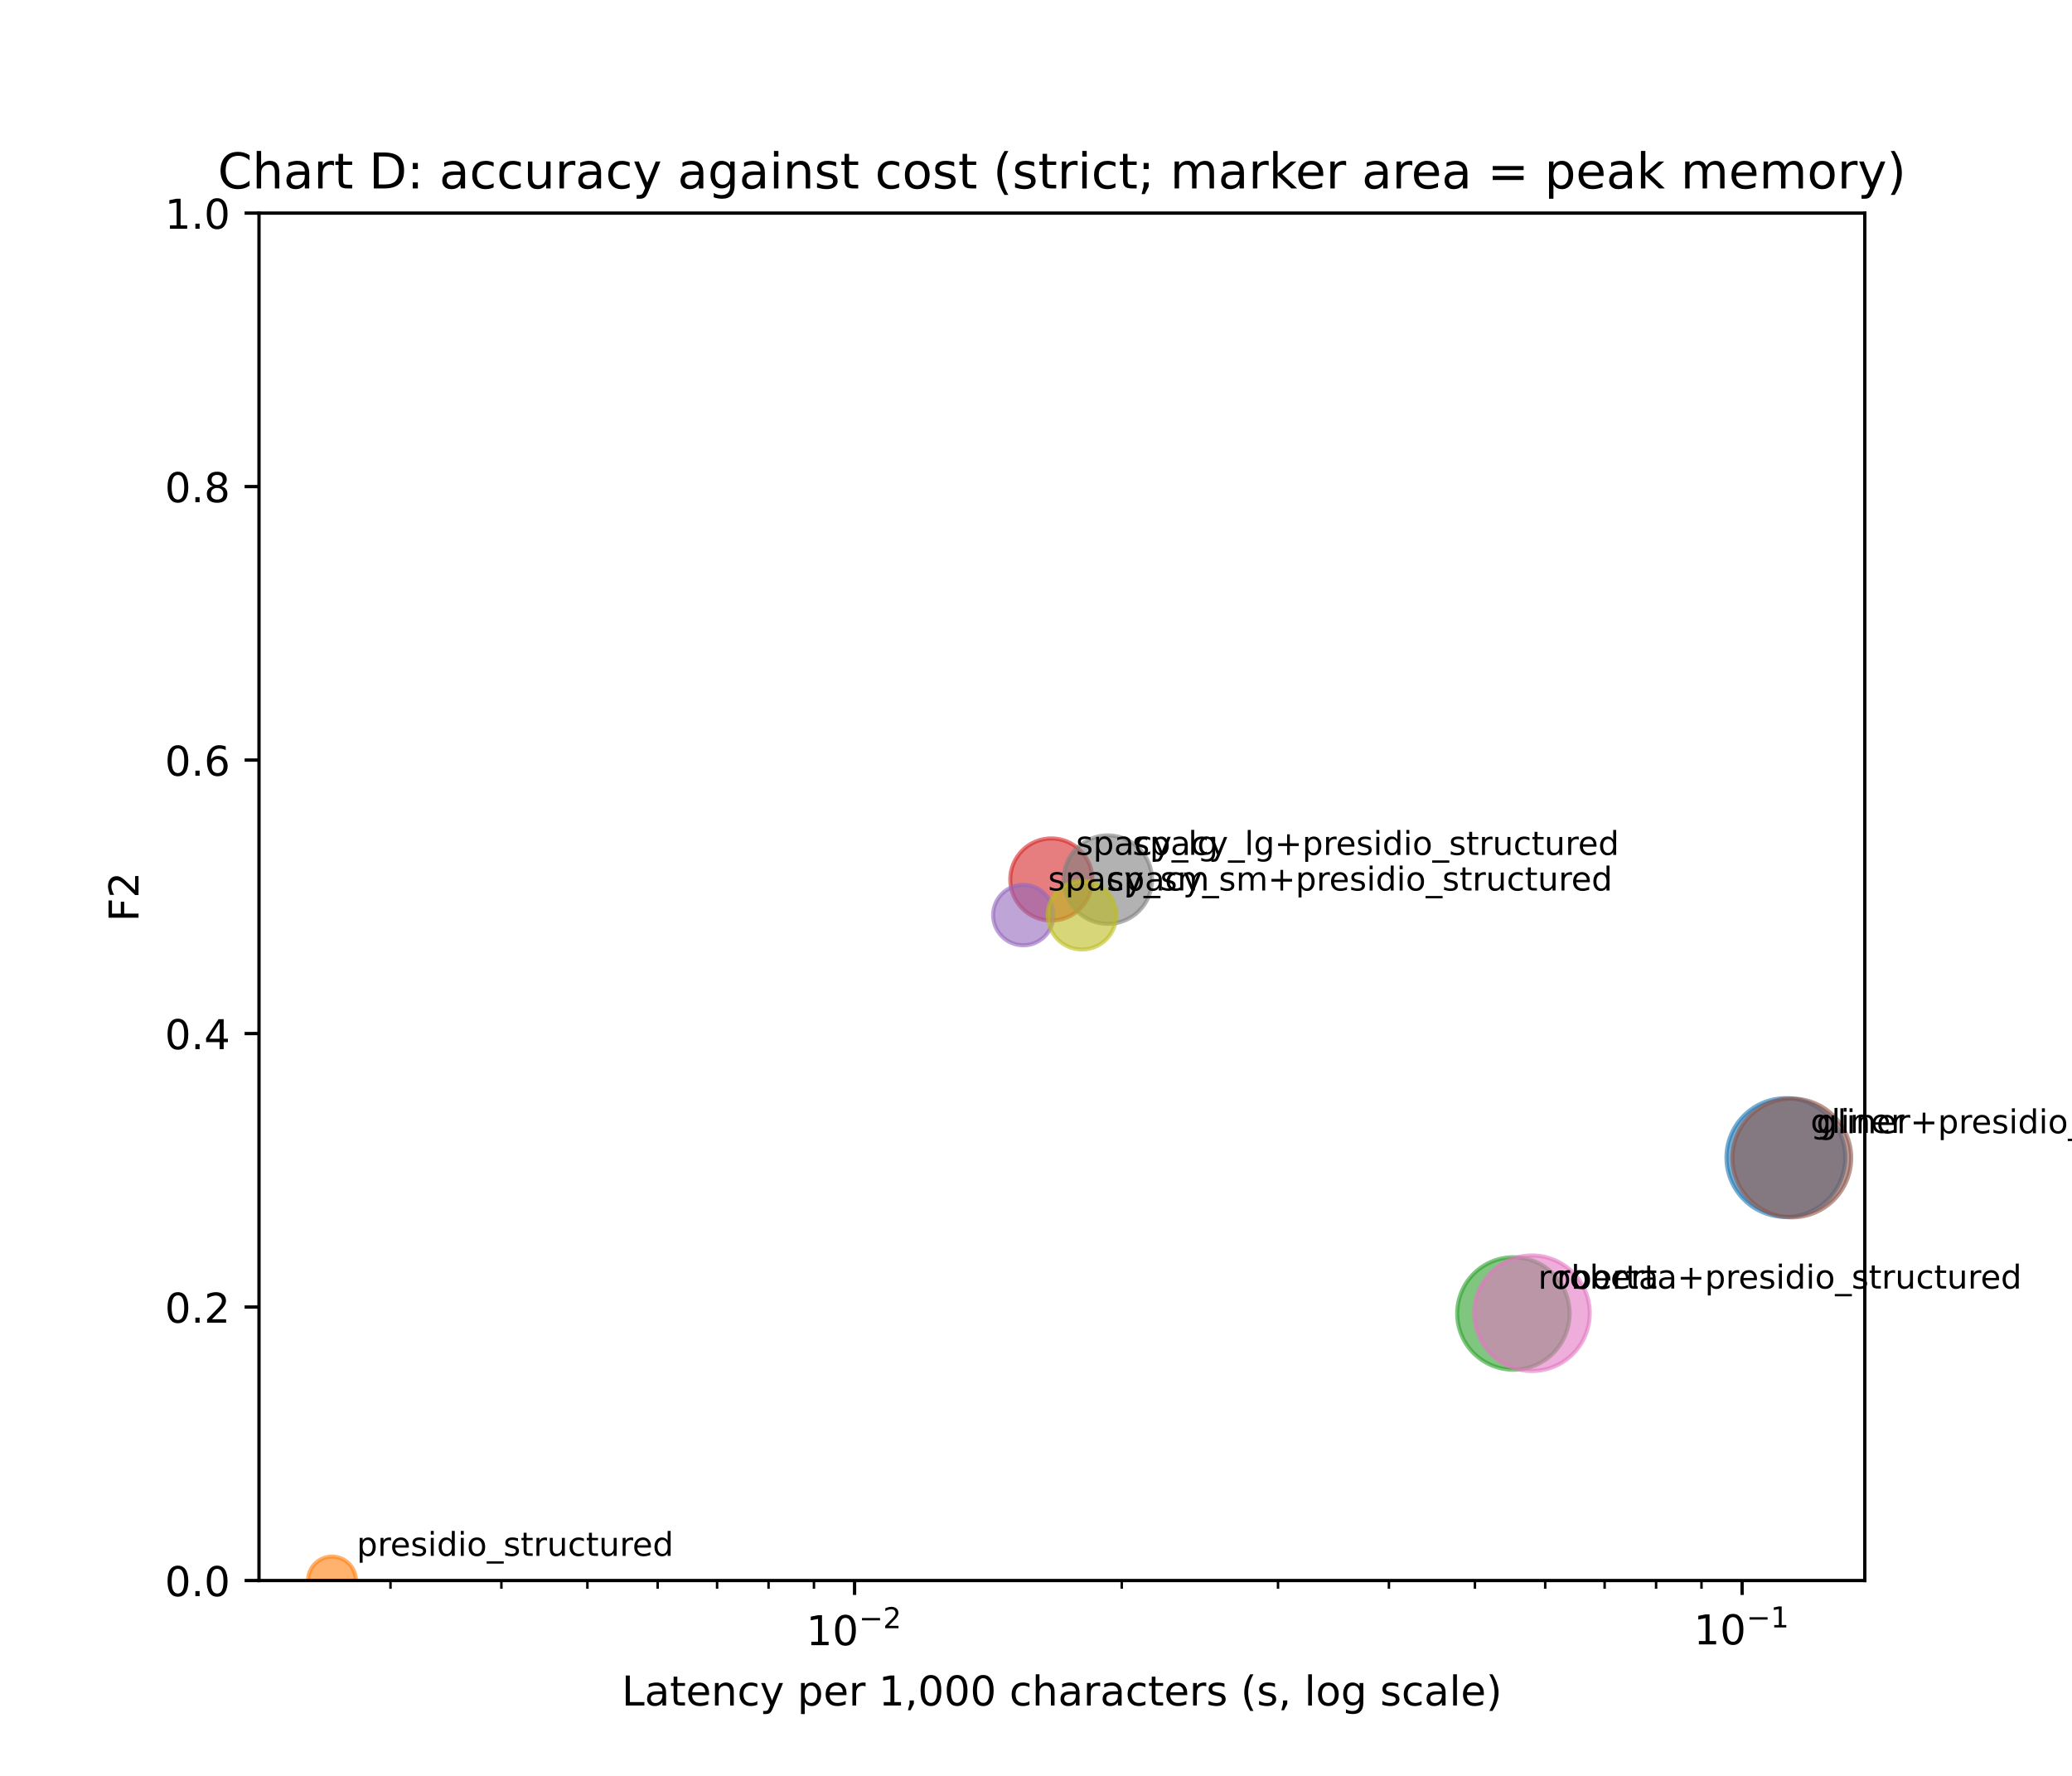
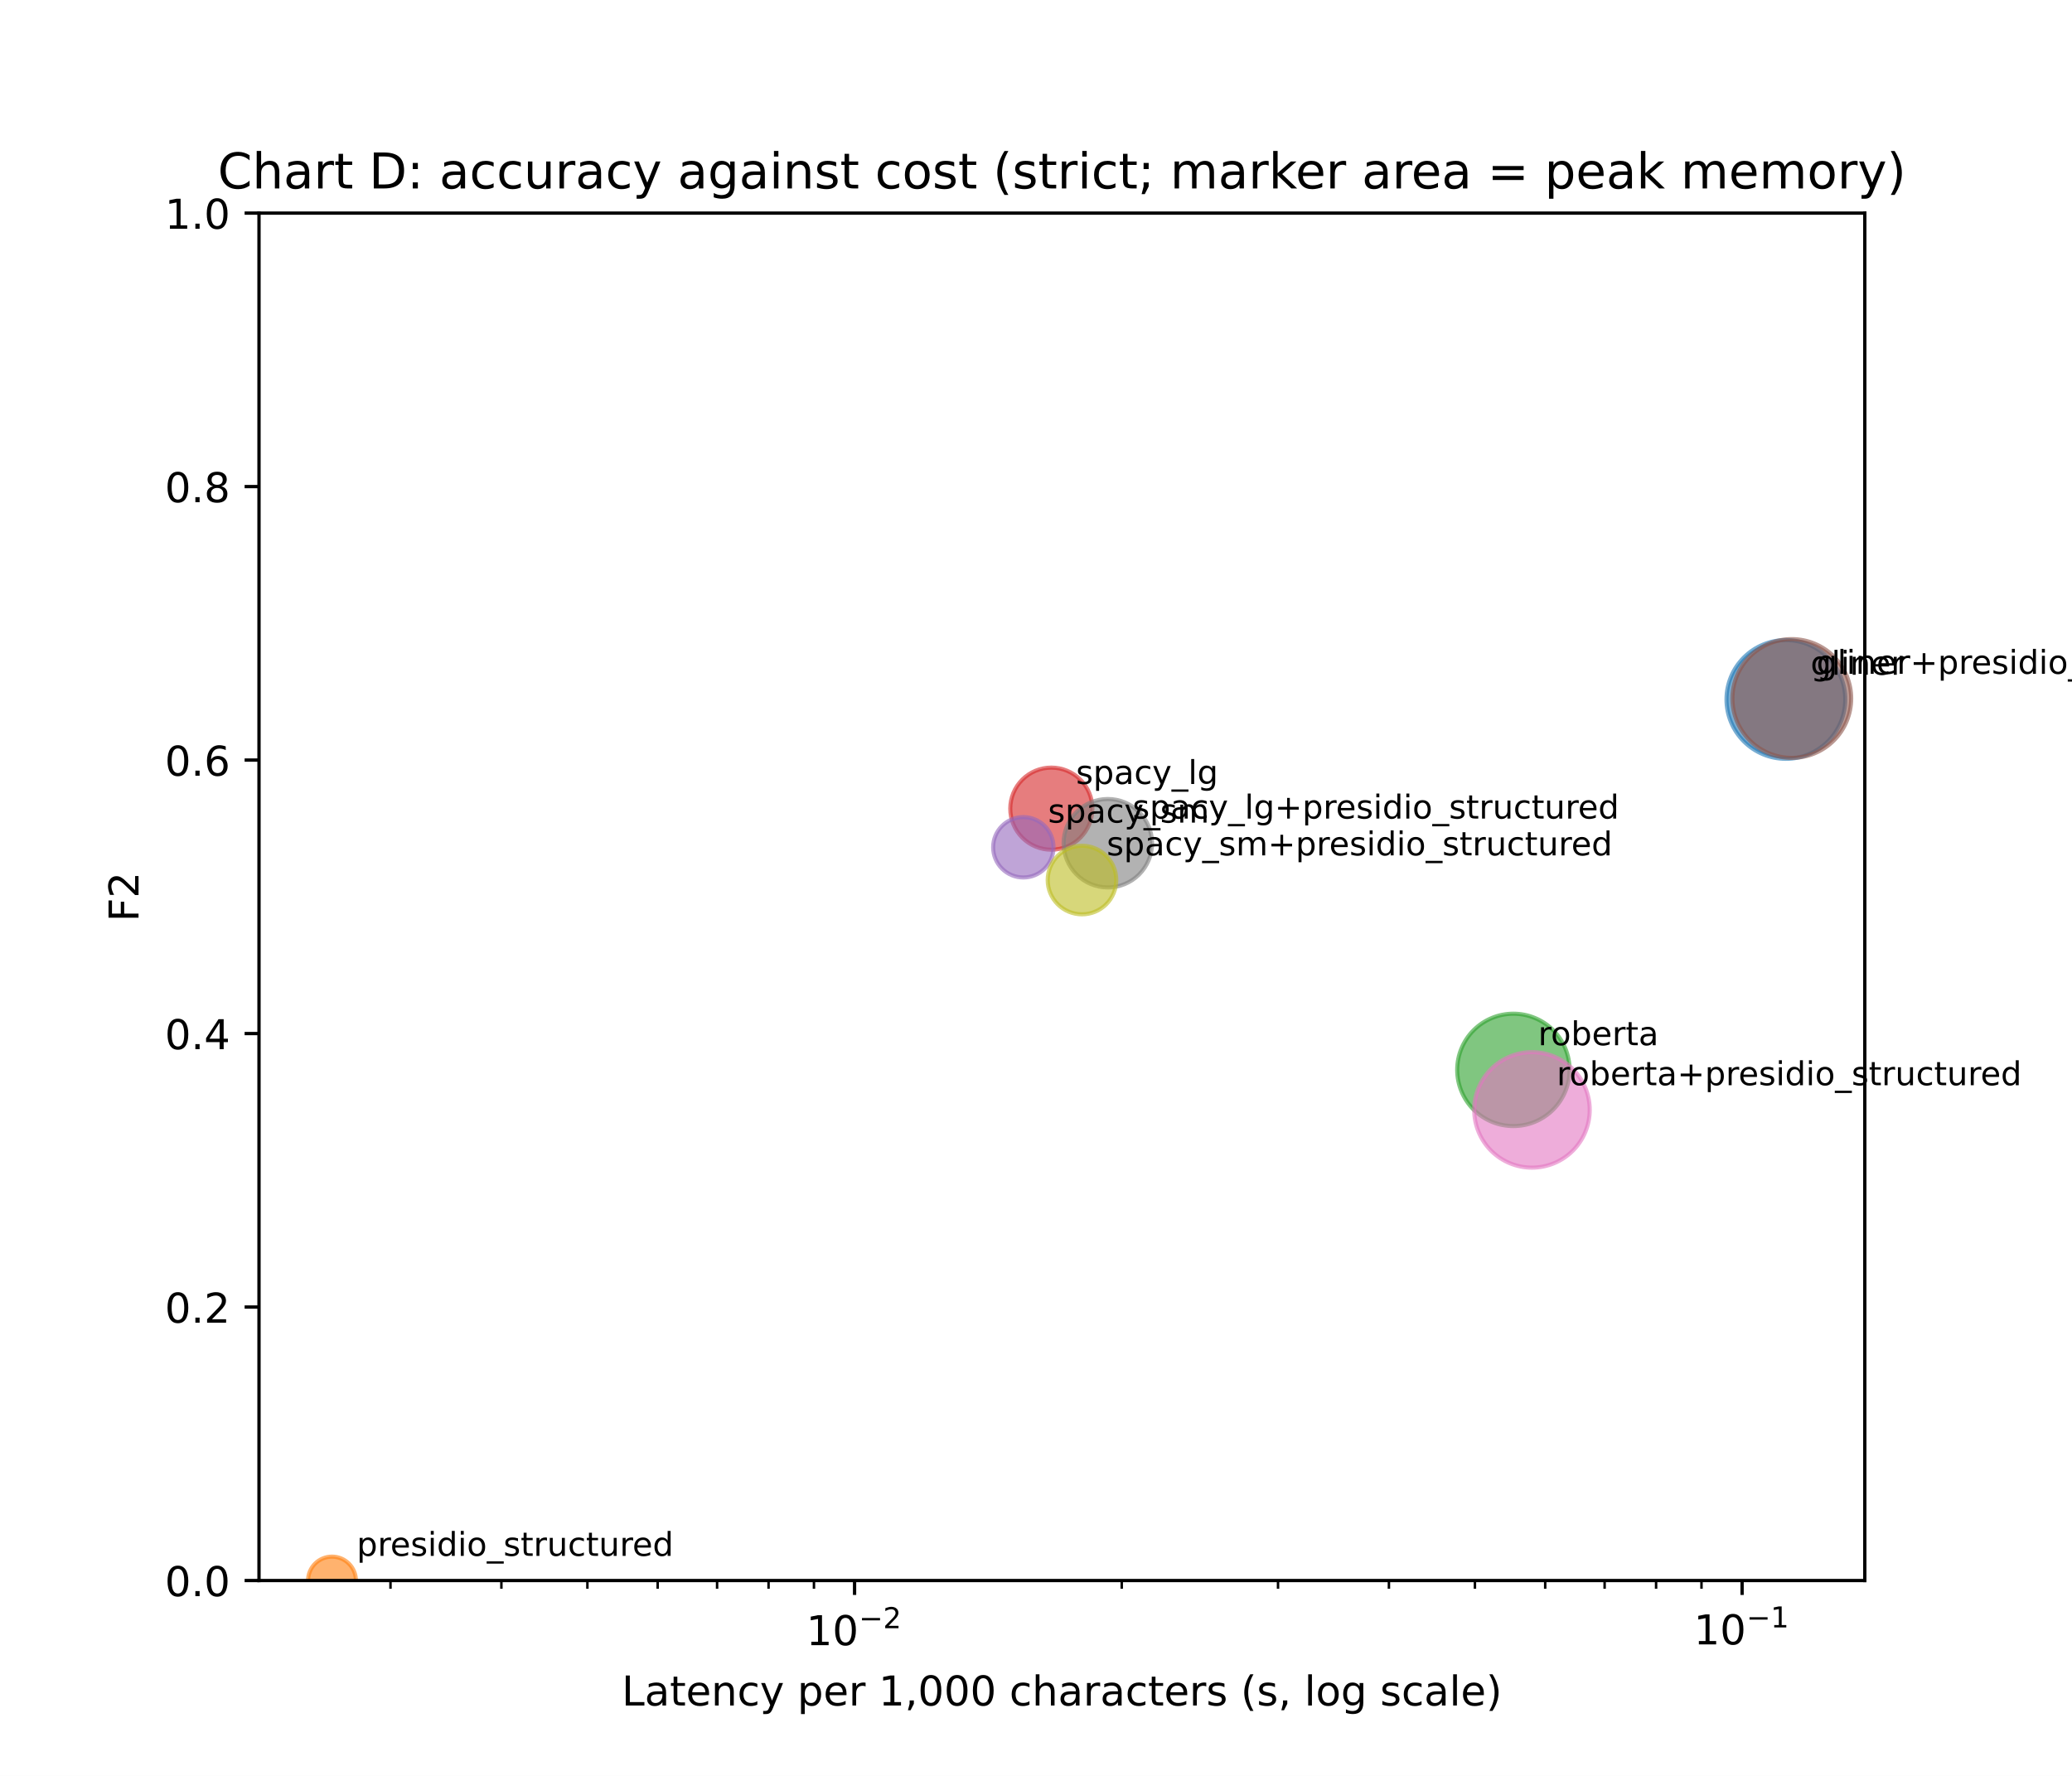
<svg xmlns="http://www.w3.org/2000/svg" xmlns:xlink="http://www.w3.org/1999/xlink" width="504pt" height="432pt" viewBox="0 0 504 432" version="1.1">
  <defs>
    <style type="text/css">*{stroke-linejoin: round; stroke-linecap: butt}</style>
  </defs>
  <g id="figure_1">
    <g id="patch_1">
      <path d="M 0 432  L 504 432  L 504 0  L 0 0  z " style="fill: #ffffff" />
    </g>
    <g id="axes_1">
      <g id="patch_2">
        <path d="M 63 384.48  L 453.6 384.48  L 453.6 51.84  L 63 51.84  z " style="fill: #ffffff" />
      </g>
      <g id="point-gliner">
        <defs>
          <path id="mf70aedfcb0" d="M 0 14.444  C 3.831 14.444 7.505 12.923 10.214 10.214  C 12.923 7.505 14.444 3.831 14.444 0  C 14.444 -3.831 12.923 -7.505 10.214 -10.214  C 7.505 -12.923 3.831 -14.444 0 -14.444  C -3.831 -14.444 -7.505 -12.923 -10.214 -10.214  C -12.923 -7.505 -14.444 -3.831 -14.444 0  C -14.444 3.831 -12.923 7.505 -10.214 10.214  C -7.505 12.923 -3.831 14.444 0 14.444  z " style="stroke: #1f77b4; stroke-opacity: 0.6" />
        </defs>
        <g clip-path="url(#pac6fc3ac9e)">
-           <use xlink:href="#mf70aedfcb0" x="434.404" y="281.587" style="fill: #1f77b4; fill-opacity: 0.6; stroke: #1f77b4; stroke-opacity: 0.6" />
+           <use xlink:href="#mf70aedfcb0" x="434.404" y="170.146" style="fill: #1f77b4; fill-opacity: 0.6; stroke: #1f77b4; stroke-opacity: 0.6" />
        </g>
      </g>
      <g id="point-presidio_structured">
        <defs>
          <path id="m5bc14bd948" d="M 0 5.817  C 1.543 5.817 3.023 5.204 4.114 4.114  C 5.204 3.023 5.817 1.543 5.817 0  C 5.817 -1.543 5.204 -3.023 4.114 -4.114  C 3.023 -5.204 1.543 -5.817 0 -5.817  C -1.543 -5.817 -3.023 -5.204 -4.114 -4.114  C -5.204 -3.023 -5.817 -1.543 -5.817 0  C -5.817 1.543 -5.204 3.023 -4.114 4.114  C -3.023 5.204 -1.543 5.817 0 5.817  z " style="stroke: #ff7f0e; stroke-opacity: 0.6" />
        </defs>
        <g clip-path="url(#pac6fc3ac9e)">
          <use xlink:href="#m5bc14bd948" x="80.755" y="384.48" style="fill: #ff7f0e; fill-opacity: 0.6; stroke: #ff7f0e; stroke-opacity: 0.6" />
        </g>
      </g>
      <g id="point-roberta">
        <defs>
          <path id="m326e65c1c3" d="M 0 13.669  C 3.625 13.669 7.102 12.229 9.666 9.666  C 12.229 7.102 13.669 3.625 13.669 0  C 13.669 -3.625 12.229 -7.102 9.666 -9.666  C 7.102 -12.229 3.625 -13.669 0 -13.669  C -3.625 -13.669 -7.102 -12.229 -9.666 -9.666  C -12.229 -7.102 -13.669 -3.625 -13.669 0  C -13.669 3.625 -12.229 7.102 -9.666 9.666  C -7.102 12.229 -3.625 13.669 0 13.669  z " style="stroke: #2ca02c; stroke-opacity: 0.6" />
        </defs>
        <g clip-path="url(#pac6fc3ac9e)">
-           <use xlink:href="#m326e65c1c3" x="368.123" y="319.515" style="fill: #2ca02c; fill-opacity: 0.6; stroke: #2ca02c; stroke-opacity: 0.6" />
+           <use xlink:href="#m326e65c1c3" x="368.123" y="260.26" style="fill: #2ca02c; fill-opacity: 0.6; stroke: #2ca02c; stroke-opacity: 0.6" />
        </g>
      </g>
      <g id="point-spacy_lg">
        <defs>
          <path id="mb04d177e28" d="M 0 9.984  C 2.648 9.984 5.187 8.932 7.06 7.06  C 8.932 5.187 9.984 2.648 9.984 0  C 9.984 -2.648 8.932 -5.187 7.06 -7.06  C 5.187 -8.932 2.648 -9.984 0 -9.984  C -2.648 -9.984 -5.187 -8.932 -7.06 -7.06  C -8.932 -5.187 -9.984 -2.648 -9.984 0  C -9.984 2.648 -8.932 5.187 -7.06 7.06  C -5.187 8.932 -2.648 9.984 0 9.984  z " style="stroke: #d62728; stroke-opacity: 0.6" />
        </defs>
        <g clip-path="url(#pac6fc3ac9e)">
-           <use xlink:href="#mb04d177e28" x="255.728" y="213.943" style="fill: #d62728; fill-opacity: 0.6; stroke: #d62728; stroke-opacity: 0.6" />
+           <use xlink:href="#mb04d177e28" x="255.728" y="196.711" style="fill: #d62728; fill-opacity: 0.6; stroke: #d62728; stroke-opacity: 0.6" />
        </g>
      </g>
      <g id="point-spacy_sm">
        <defs>
          <path id="mf48b8119c9" d="M 0 7.343  C 1.947 7.343 3.815 6.57 5.192 5.192  C 6.57 3.815 7.343 1.947 7.343 0  C 7.343 -1.947 6.57 -3.815 5.192 -5.192  C 3.815 -6.57 1.947 -7.343 0 -7.343  C -1.947 -7.343 -3.815 -6.57 -5.192 -5.192  C -6.57 -3.815 -7.343 -1.947 -7.343 0  C -7.343 1.947 -6.57 3.815 -5.192 5.192  C -3.815 6.57 -1.947 7.343 0 7.343  z " style="stroke: #9467bd; stroke-opacity: 0.6" />
        </defs>
        <g clip-path="url(#pac6fc3ac9e)">
-           <use xlink:href="#mf48b8119c9" x="248.919" y="222.605" style="fill: #9467bd; fill-opacity: 0.6; stroke: #9467bd; stroke-opacity: 0.6" />
+           <use xlink:href="#mf48b8119c9" x="248.919" y="206.111" style="fill: #9467bd; fill-opacity: 0.6; stroke: #9467bd; stroke-opacity: 0.6" />
        </g>
      </g>
      <g id="point-gliner+presidio_structured">
        <defs>
          <path id="m40a6e9c727" d="M 0 14.445  C 3.831 14.445 7.505 12.923 10.214 10.214  C 12.923 7.505 14.445 3.831 14.445 0  C 14.445 -3.831 12.923 -7.505 10.214 -10.214  C 7.505 -12.923 3.831 -14.445 0 -14.445  C -3.831 -14.445 -7.505 -12.923 -10.214 -10.214  C -12.923 -7.505 -14.445 -3.831 -14.445 0  C -14.445 3.831 -12.923 7.505 -10.214 10.214  C -7.505 12.923 -3.831 14.445 0 14.445  z " style="stroke: #8c564b; stroke-opacity: 0.6" />
        </defs>
        <g clip-path="url(#pac6fc3ac9e)">
-           <use xlink:href="#m40a6e9c727" x="435.845" y="281.679" style="fill: #8c564b; fill-opacity: 0.6; stroke: #8c564b; stroke-opacity: 0.6" />
+           <use xlink:href="#m40a6e9c727" x="435.845" y="169.916" style="fill: #8c564b; fill-opacity: 0.6; stroke: #8c564b; stroke-opacity: 0.6" />
        </g>
      </g>
      <g id="point-roberta+presidio_structured">
        <defs>
          <path id="m5df755c6ef" d="M 0 14.047  C 3.725 14.047 7.299 12.567 9.933 9.933  C 12.567 7.299 14.047 3.725 14.047 0  C 14.047 -3.725 12.567 -7.299 9.933 -9.933  C 7.299 -12.567 3.725 -14.047 0 -14.047  C -3.725 -14.047 -7.299 -12.567 -9.933 -9.933  C -12.567 -7.299 -14.047 -3.725 -14.047 0  C -14.047 3.725 -12.567 7.299 -9.933 9.933  C -7.299 12.567 -3.725 14.047 0 14.047  z " style="stroke: #e377c2; stroke-opacity: 0.6" />
        </defs>
        <g clip-path="url(#pac6fc3ac9e)">
-           <use xlink:href="#m5df755c6ef" x="372.64" y="319.453" style="fill: #e377c2; fill-opacity: 0.6; stroke: #e377c2; stroke-opacity: 0.6" />
+           <use xlink:href="#m5df755c6ef" x="372.64" y="269.992" style="fill: #e377c2; fill-opacity: 0.6; stroke: #e377c2; stroke-opacity: 0.6" />
        </g>
      </g>
      <g id="point-spacy_lg+presidio_structured">
        <defs>
          <path id="m18cd8fc8dc" d="M 0 10.755  C 2.852 10.755 5.588 9.622 7.605 7.605  C 9.622 5.588 10.755 2.852 10.755 0  C 10.755 -2.852 9.622 -5.588 7.605 -7.605  C 5.588 -9.622 2.852 -10.755 0 -10.755  C -2.852 -10.755 -5.588 -9.622 -7.605 -7.605  C -9.622 -5.588 -10.755 -2.852 -10.755 0  C -10.755 2.852 -9.622 5.588 -7.605 7.605  C -5.588 9.622 -2.852 10.755 0 10.755  z " style="stroke: #7f7f7f; stroke-opacity: 0.6" />
        </defs>
        <g clip-path="url(#pac6fc3ac9e)">
-           <use xlink:href="#m18cd8fc8dc" x="269.474" y="213.974" style="fill: #7f7f7f; fill-opacity: 0.6; stroke: #7f7f7f; stroke-opacity: 0.6" />
+           <use xlink:href="#m18cd8fc8dc" x="269.474" y="205.121" style="fill: #7f7f7f; fill-opacity: 0.6; stroke: #7f7f7f; stroke-opacity: 0.6" />
        </g>
      </g>
      <g id="point-spacy_sm+presidio_structured">
        <defs>
          <path id="m91ee217bbc" d="M 0 8.339  C 2.212 8.339 4.333 7.46 5.897 5.897  C 7.46 4.333 8.339 2.212 8.339 0  C 8.339 -2.212 7.46 -4.333 5.897 -5.897  C 4.333 -7.46 2.212 -8.339 0 -8.339  C -2.212 -8.339 -4.333 -7.46 -5.897 -5.897  C -7.46 -4.333 -8.339 -2.212 -8.339 0  C -8.339 2.212 -7.46 4.333 -5.897 5.897  C -4.333 7.46 -2.212 8.339 0 8.339  z " style="stroke: #bcbd22; stroke-opacity: 0.6" />
        </defs>
        <g clip-path="url(#pac6fc3ac9e)">
-           <use xlink:href="#m91ee217bbc" x="263.185" y="222.629" style="fill: #bcbd22; fill-opacity: 0.6; stroke: #bcbd22; stroke-opacity: 0.6" />
+           <use xlink:href="#m91ee217bbc" x="263.185" y="214.078" style="fill: #bcbd22; fill-opacity: 0.6; stroke: #bcbd22; stroke-opacity: 0.6" />
        </g>
      </g>
      <g id="matplotlib.axis_1">
        <g id="xtick_1">
          <g id="line2d_1">
            <defs>
              <path id="m53a0397a2e" d="M 0 0  L 0 3.5  " style="stroke: #000000; stroke-width: 0.8" />
            </defs>
            <g>
              <use xlink:href="#m53a0397a2e" x="207.868" y="384.48" style="stroke: #000000; stroke-width: 0.8" />
            </g>
          </g>
          <g id="text_1">
            <g transform="translate(196.1185 400.88)">
              <text>
                <tspan x="0" y="-0.675" style="font-size: 10px; font-family: 'DejaVu Sans'">1</tspan>
                <tspan x="6.362" y="-0.675" style="font-size: 10px; font-family: 'DejaVu Sans'">0</tspan>
                <tspan x="12.82" y="-4.805" style="font-size: 7px; font-family: 'DejaVu Sans'">−</tspan>
                <tspan x="18.686" y="-4.805" style="font-size: 7px; font-family: 'DejaVu Sans'">2</tspan>
              </text>
            </g>
          </g>
        </g>
        <g id="xtick_2">
          <g id="line2d_2">
            <g>
              <use xlink:href="#m53a0397a2e" x="423.754" y="384.48" style="stroke: #000000; stroke-width: 0.8" />
            </g>
          </g>
          <g id="text_2">
            <g transform="translate(412.0045 400.78)">
              <text>
                <tspan x="0" y="-0.762" style="font-size: 10px; font-family: 'DejaVu Sans'">1</tspan>
                <tspan x="6.362" y="-0.762" style="font-size: 10px; font-family: 'DejaVu Sans'">0</tspan>
                <tspan x="12.82" y="-4.892" style="font-size: 7px; font-family: 'DejaVu Sans'">−</tspan>
                <tspan x="18.686" y="-4.892" style="font-size: 7px; font-family: 'DejaVu Sans'">1</tspan>
              </text>
            </g>
          </g>
        </g>
        <g id="xtick_3">
          <g id="line2d_3">
            <defs>
              <path id="md18d524443" d="M 0 0  L 0 2  " style="stroke: #000000; stroke-width: 0.6" />
            </defs>
            <g>
              <use xlink:href="#md18d524443" x="94.986" y="384.48" style="stroke: #000000; stroke-width: 0.6" />
            </g>
          </g>
        </g>
        <g id="xtick_4">
          <g id="line2d_4">
            <g>
              <use xlink:href="#md18d524443" x="121.959" y="384.48" style="stroke: #000000; stroke-width: 0.6" />
            </g>
          </g>
        </g>
        <g id="xtick_5">
          <g id="line2d_5">
            <g>
              <use xlink:href="#md18d524443" x="142.88" y="384.48" style="stroke: #000000; stroke-width: 0.6" />
            </g>
          </g>
        </g>
        <g id="xtick_6">
          <g id="line2d_6">
            <g>
              <use xlink:href="#md18d524443" x="159.974" y="384.48" style="stroke: #000000; stroke-width: 0.6" />
            </g>
          </g>
        </g>
        <g id="xtick_7">
          <g id="line2d_7">
            <g>
              <use xlink:href="#md18d524443" x="174.427" y="384.48" style="stroke: #000000; stroke-width: 0.6" />
            </g>
          </g>
        </g>
        <g id="xtick_8">
          <g id="line2d_8">
            <g>
              <use xlink:href="#md18d524443" x="186.947" y="384.48" style="stroke: #000000; stroke-width: 0.6" />
            </g>
          </g>
        </g>
        <g id="xtick_9">
          <g id="line2d_9">
            <g>
              <use xlink:href="#md18d524443" x="197.99" y="384.48" style="stroke: #000000; stroke-width: 0.6" />
            </g>
          </g>
        </g>
        <g id="xtick_10">
          <g id="line2d_10">
            <g>
              <use xlink:href="#md18d524443" x="272.857" y="384.48" style="stroke: #000000; stroke-width: 0.6" />
            </g>
          </g>
        </g>
        <g id="xtick_11">
          <g id="line2d_11">
            <g>
              <use xlink:href="#md18d524443" x="310.872" y="384.48" style="stroke: #000000; stroke-width: 0.6" />
            </g>
          </g>
        </g>
        <g id="xtick_12">
          <g id="line2d_12">
            <g>
              <use xlink:href="#md18d524443" x="337.845" y="384.48" style="stroke: #000000; stroke-width: 0.6" />
            </g>
          </g>
        </g>
        <g id="xtick_13">
          <g id="line2d_13">
            <g>
              <use xlink:href="#md18d524443" x="358.766" y="384.48" style="stroke: #000000; stroke-width: 0.6" />
            </g>
          </g>
        </g>
        <g id="xtick_14">
          <g id="line2d_14">
            <g>
              <use xlink:href="#md18d524443" x="375.86" y="384.48" style="stroke: #000000; stroke-width: 0.6" />
            </g>
          </g>
        </g>
        <g id="xtick_15">
          <g id="line2d_15">
            <g>
              <use xlink:href="#md18d524443" x="390.313" y="384.48" style="stroke: #000000; stroke-width: 0.6" />
            </g>
          </g>
        </g>
        <g id="xtick_16">
          <g id="line2d_16">
            <g>
              <use xlink:href="#md18d524443" x="402.833" y="384.48" style="stroke: #000000; stroke-width: 0.6" />
            </g>
          </g>
        </g>
        <g id="xtick_17">
          <g id="line2d_17">
            <g>
              <use xlink:href="#md18d524443" x="413.876" y="384.48" style="stroke: #000000; stroke-width: 0.6" />
            </g>
          </g>
        </g>
        <g id="text_3">
          <text style="font-size: 10px; font-family: 'DejaVu Sans'; text-anchor: middle" x="258.3" y="414.881" transform="rotate(-0 258.3 414.8808)">Latency per 1,000 characters (s, log scale)</text>
        </g>
      </g>
      <g id="matplotlib.axis_2">
        <g id="ytick_1">
          <g id="line2d_18">
            <defs>
              <path id="mb0516f7a3d" d="M 0 0  L -3.5 0  " style="stroke: #000000; stroke-width: 0.8" />
            </defs>
            <g>
              <use xlink:href="#mb0516f7a3d" x="63" y="384.48" style="stroke: #000000; stroke-width: 0.8" />
            </g>
          </g>
          <g id="text_4">
            <text style="font-size: 10px; font-family: 'DejaVu Sans'; text-anchor: end" x="56" y="388.279" transform="rotate(-0 56 388.2788)">0.0</text>
          </g>
        </g>
        <g id="ytick_2">
          <g id="line2d_19">
            <g>
              <use xlink:href="#mb0516f7a3d" x="63" y="317.952" style="stroke: #000000; stroke-width: 0.8" />
            </g>
          </g>
          <g id="text_5">
            <text style="font-size: 10px; font-family: 'DejaVu Sans'; text-anchor: end" x="56" y="321.751" transform="rotate(-0 56 321.7508)">0.2</text>
          </g>
        </g>
        <g id="ytick_3">
          <g id="line2d_20">
            <g>
              <use xlink:href="#mb0516f7a3d" x="63" y="251.424" style="stroke: #000000; stroke-width: 0.8" />
            </g>
          </g>
          <g id="text_6">
            <text style="font-size: 10px; font-family: 'DejaVu Sans'; text-anchor: end" x="56" y="255.223" transform="rotate(-0 56 255.2228)">0.4</text>
          </g>
        </g>
        <g id="ytick_4">
          <g id="line2d_21">
            <g>
              <use xlink:href="#mb0516f7a3d" x="63" y="184.896" style="stroke: #000000; stroke-width: 0.8" />
            </g>
          </g>
          <g id="text_7">
            <text style="font-size: 10px; font-family: 'DejaVu Sans'; text-anchor: end" x="56" y="188.695" transform="rotate(-0 56 188.6948)">0.6</text>
          </g>
        </g>
        <g id="ytick_5">
          <g id="line2d_22">
            <g>
              <use xlink:href="#mb0516f7a3d" x="63" y="118.368" style="stroke: #000000; stroke-width: 0.8" />
            </g>
          </g>
          <g id="text_8">
            <text style="font-size: 10px; font-family: 'DejaVu Sans'; text-anchor: end" x="56" y="122.167" transform="rotate(-0 56 122.1668)">0.8</text>
          </g>
        </g>
        <g id="ytick_6">
          <g id="line2d_23">
            <g>
              <use xlink:href="#mb0516f7a3d" x="63" y="51.84" style="stroke: #000000; stroke-width: 0.8" />
            </g>
          </g>
          <g id="text_9">
            <text style="font-size: 10px; font-family: 'DejaVu Sans'; text-anchor: end" x="56" y="55.639" transform="rotate(-0 56 55.63883)">1.0</text>
          </g>
        </g>
        <g id="text_10">
          <text style="font-size: 10px; font-family: 'DejaVu Sans'; text-anchor: middle" x="33.695" y="218.16" transform="rotate(-90 33.69453 218.16)">F2</text>
        </g>
      </g>
      <g id="patch_3">
        <path d="M 63 384.48  L 63 51.84  " style="fill: none; stroke: #000000; stroke-width: 0.8; stroke-linejoin: miter; stroke-linecap: square" />
      </g>
      <g id="patch_4">
        <path d="M 453.6 384.48  L 453.6 51.84  " style="fill: none; stroke: #000000; stroke-width: 0.8; stroke-linejoin: miter; stroke-linecap: square" />
      </g>
      <g id="patch_5">
        <path d="M 63 384.48  L 453.6 384.48  " style="fill: none; stroke: #000000; stroke-width: 0.8; stroke-linejoin: miter; stroke-linecap: square" />
      </g>
      <g id="patch_6">
        <path d="M 63 51.84  L 453.6 51.84  " style="fill: none; stroke: #000000; stroke-width: 0.8; stroke-linejoin: miter; stroke-linecap: square" />
      </g>
      <g id="text_11">
-         <text style="font-size: 8px; font-family: 'DejaVu Sans'; text-anchor: start" x="440.404" y="275.587" transform="rotate(-0 440.4036 275.5868)">gliner</text>
+         <text style="font-size: 8px; font-family: 'DejaVu Sans'; text-anchor: start" x="440.404" y="164.146" transform="rotate(-0 440.4036 164.1456)">gliner</text>
      </g>
      <g id="text_12">
        <text style="font-size: 8px; font-family: 'DejaVu Sans'; text-anchor: start" x="86.755" y="378.48" transform="rotate(-0 86.75454 378.48)">presidio_structured</text>
      </g>
      <g id="text_13">
-         <text style="font-size: 8px; font-family: 'DejaVu Sans'; text-anchor: start" x="374.123" y="313.515" transform="rotate(-0 374.1228 313.5152)">roberta</text>
+         <text style="font-size: 8px; font-family: 'DejaVu Sans'; text-anchor: start" x="374.123" y="254.26" transform="rotate(-0 374.1228 254.2599)">roberta</text>
      </g>
      <g id="text_14">
-         <text style="font-size: 8px; font-family: 'DejaVu Sans'; text-anchor: start" x="261.728" y="207.943" transform="rotate(-0 261.7276 207.9427)">spacy_lg</text>
+         <text style="font-size: 8px; font-family: 'DejaVu Sans'; text-anchor: start" x="261.728" y="190.711" transform="rotate(-0 261.7276 190.7113)">spacy_lg</text>
      </g>
      <g id="text_15">
-         <text style="font-size: 8px; font-family: 'DejaVu Sans'; text-anchor: start" x="254.919" y="216.605" transform="rotate(-0 254.9192 216.6045)">spacy_sm</text>
+         <text style="font-size: 8px; font-family: 'DejaVu Sans'; text-anchor: start" x="254.919" y="200.111" transform="rotate(-0 254.9192 200.1111)">spacy_sm</text>
      </g>
      <g id="text_16">
-         <text style="font-size: 8px; font-family: 'DejaVu Sans'; text-anchor: start" x="441.845" y="275.679" transform="rotate(-0 441.8455 275.6793)">gliner+presidio_structured</text>
+         <text style="font-size: 8px; font-family: 'DejaVu Sans'; text-anchor: start" x="441.845" y="163.916" transform="rotate(-0 441.8455 163.9163)">gliner+presidio_structured</text>
      </g>
      <g id="text_17">
-         <text style="font-size: 8px; font-family: 'DejaVu Sans'; text-anchor: start" x="378.64" y="313.453" transform="rotate(-0 378.6403 313.4534)">roberta+presidio_structured</text>
+         <text style="font-size: 8px; font-family: 'DejaVu Sans'; text-anchor: start" x="378.64" y="263.992" transform="rotate(-0 378.6403 263.9916)">roberta+presidio_structured</text>
      </g>
      <g id="text_18">
-         <text style="font-size: 8px; font-family: 'DejaVu Sans'; text-anchor: start" x="275.474" y="207.974" transform="rotate(-0 275.4736 207.9742)">spacy_lg+presidio_structured</text>
+         <text style="font-size: 8px; font-family: 'DejaVu Sans'; text-anchor: start" x="275.474" y="199.121" transform="rotate(-0 275.4736 199.1212)">spacy_lg+presidio_structured</text>
      </g>
      <g id="text_19">
-         <text style="font-size: 8px; font-family: 'DejaVu Sans'; text-anchor: start" x="269.185" y="216.629" transform="rotate(-0 269.1846 216.6294)">spacy_sm+presidio_structured</text>
+         <text style="font-size: 8px; font-family: 'DejaVu Sans'; text-anchor: start" x="269.185" y="208.078" transform="rotate(-0 269.1846 208.0782)">spacy_sm+presidio_structured</text>
      </g>
      <g id="text_20">
        <text style="font-size: 12px; font-family: 'DejaVu Sans'; text-anchor: middle" x="258.3" y="45.84" transform="rotate(-0 258.3 45.84)">Chart D: accuracy against cost (strict; marker area = peak memory)</text>
      </g>
    </g>
  </g>
  <defs>
    <clipPath id="pac6fc3ac9e">
      <rect x="63" y="51.84" width="390.6" height="332.64" />
    </clipPath>
  </defs>
</svg>
